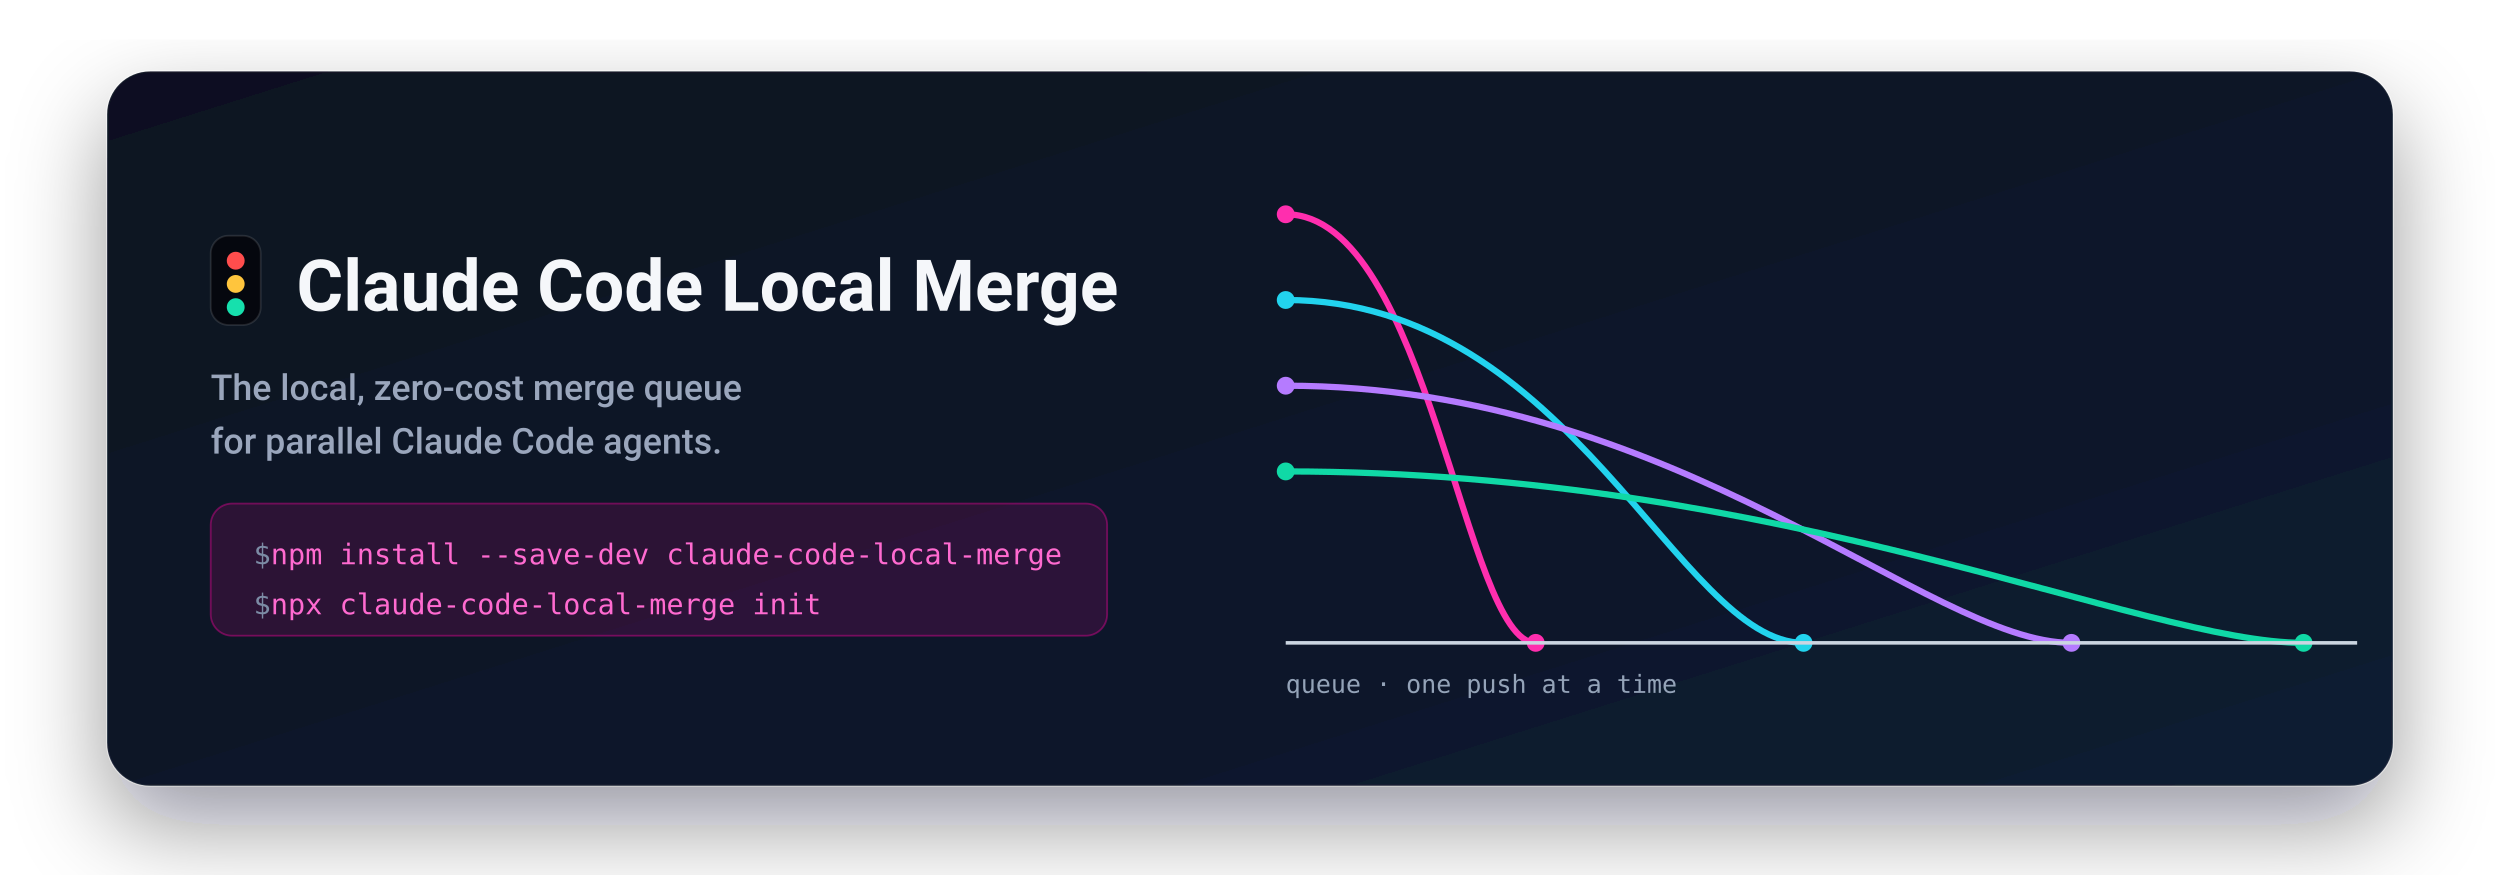
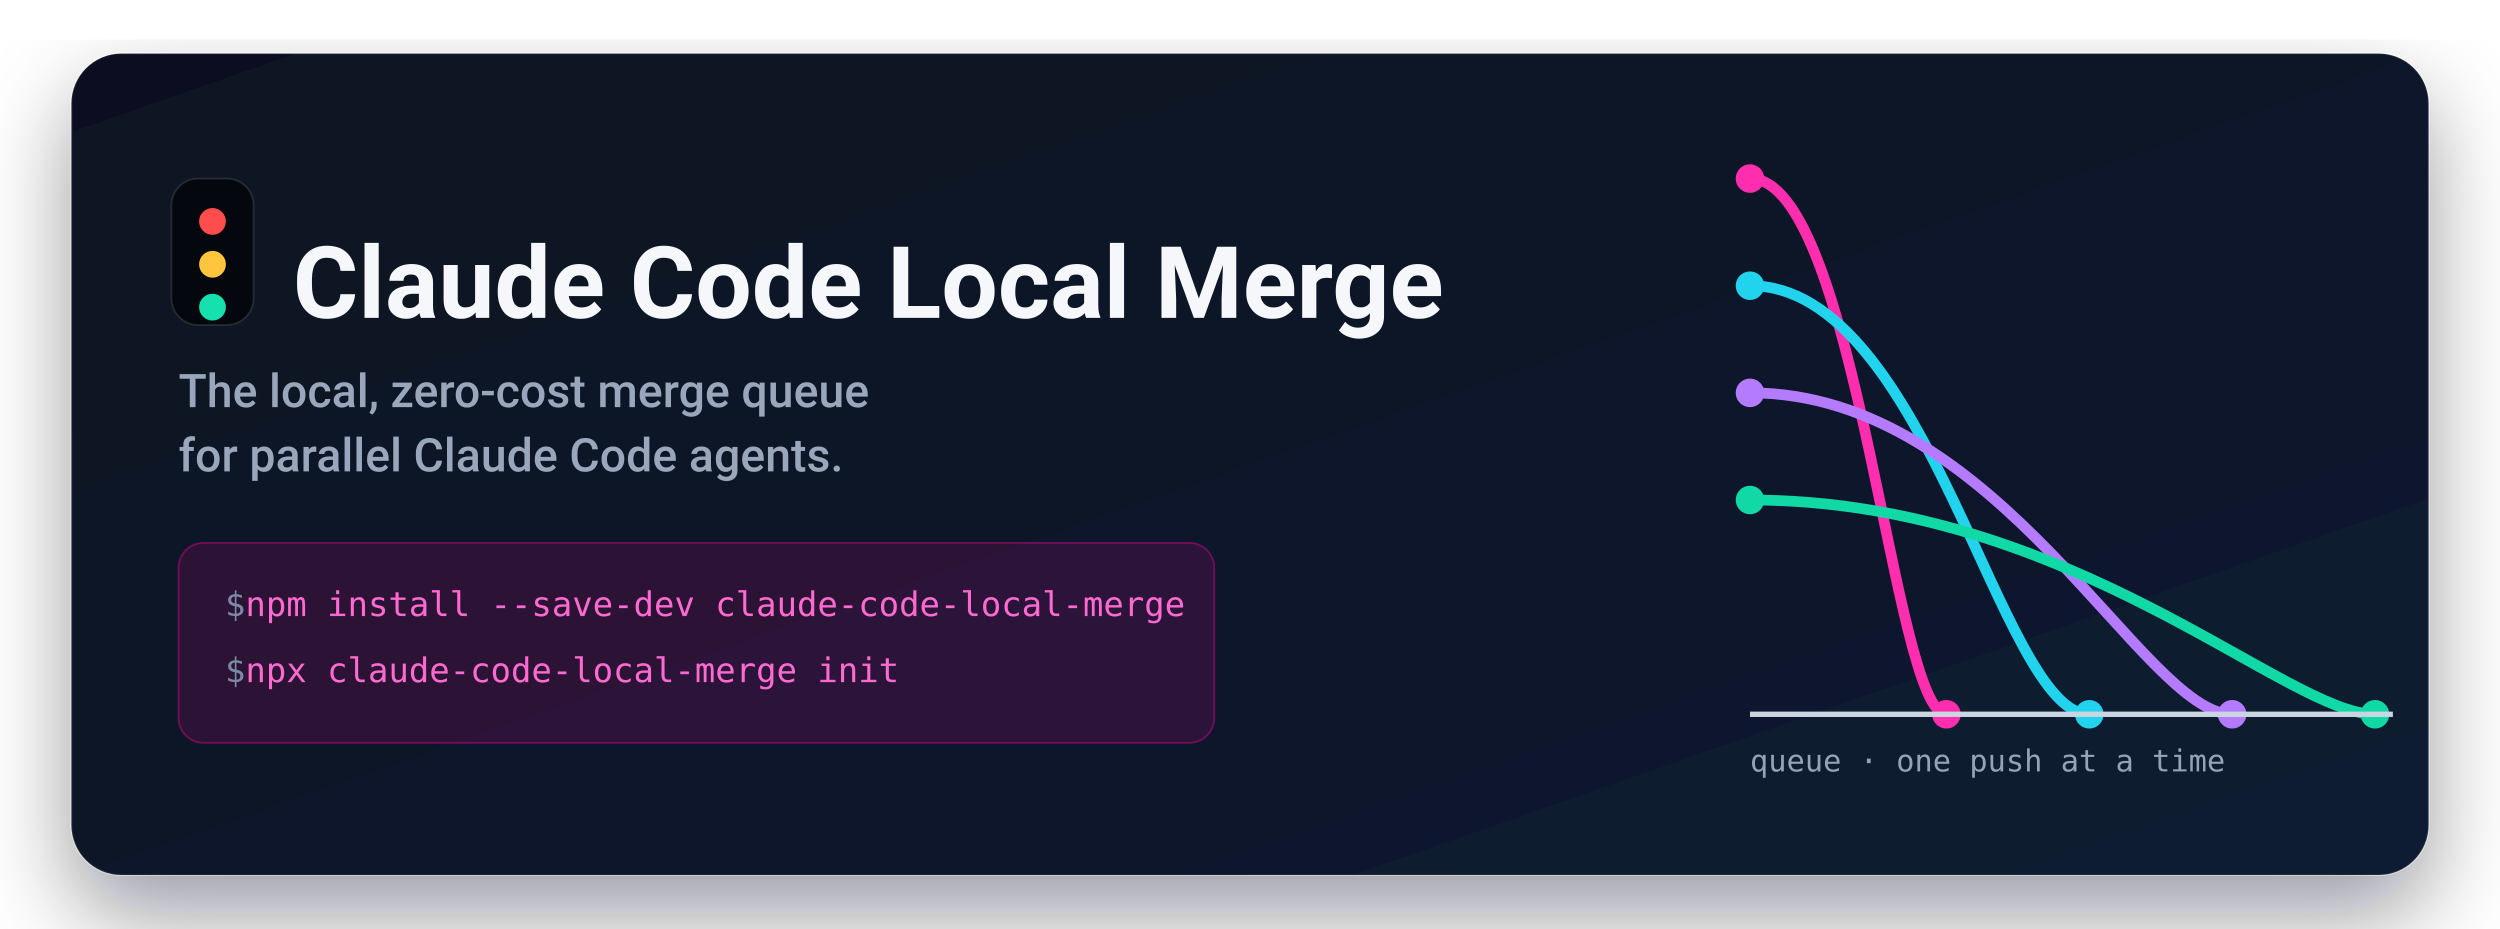
- <svg xmlns="http://www.w3.org/2000/svg" width="1400" height="490" viewBox="0 0 1400 490" fill="none" role="img" aria-label="Claude Code Local Merge — the local, zero-cost merge queue for parallel Claude Code agents">
+ <svg xmlns="http://www.w3.org/2000/svg" width="1400" height="520" viewBox="0 0 1400 520" fill="none" role="img" aria-label="Claude Code Local Merge — the local, zero-cost merge queue for parallel Claude Code agents">
  <defs>
    <linearGradient id="cardBg" x1="0" y1="0" x2="1" y2="1">
      <stop offset="0" stop-color="#0B1120" />
      <stop offset="1" stop-color="#111C31" />
    </linearGradient>
    <filter id="cardShadow" x="-8%" y="-12%" width="116%" height="132%">
      <feDropShadow dx="0" dy="22" stdDeviation="26" flood-color="#0B1120" flood-opacity="0.40" />
    </filter>
  </defs>
-   <rect x="60" y="40" width="1280" height="400" rx="24" fill="url(#cardBg)" stroke="rgba(255,255,255,0.08)" filter="url(#cardShadow)" />
-   <rect x="118" y="132" width="28" height="50" rx="10" fill="#05070E" stroke="rgba(255,255,255,0.12)" />
-   <circle cx="132" cy="146" r="5" fill="#FF4D4D" />
-   <circle cx="132" cy="159" r="5" fill="#FFC53D" />
-   <circle cx="132" cy="172" r="5" fill="#16E0AD" />
-   <text x="166" y="174" font-family="'DM Sans', system-ui, -apple-system, 'Segoe UI', Roboto, sans-serif" font-weight="700" font-size="40" fill="#F5F7FA">Claude Code Local Merge</text>
-   <text x="118" y="224" font-family="'DM Sans', system-ui, -apple-system, 'Segoe UI', Roboto, sans-serif" font-weight="500" font-size="20" fill="#9AA6BC">The local, zero-cost merge queue</text>
-   <text x="118" y="254" font-family="'DM Sans', system-ui, -apple-system, 'Segoe UI', Roboto, sans-serif" font-weight="500" font-size="20" fill="#9AA6BC">for parallel Claude Code agents.</text>
-   <rect x="118" y="282" width="502" height="74" rx="12" fill="rgba(255,0,160,0.13)" stroke="rgba(255,0,160,0.38)" />
-   <text x="142" y="316" font-family="'JetBrains Mono', ui-monospace, SFMono-Regular, Menlo, monospace" font-weight="500" font-size="16" fill="#FF6AD0">
+   <rect x="40" y="30" width="1320" height="460" rx="28" fill="url(#cardBg)" stroke="rgba(255,255,255,0.08)" filter="url(#cardShadow)" />
+   <rect x="96" y="100" width="46" height="82" rx="15" fill="#05070E" stroke="rgba(255,255,255,0.12)" />
+   <circle cx="119" cy="124" r="7.5" fill="#FF4D4D" />
+   <circle cx="119" cy="148" r="7.5" fill="#FFC53D" />
+   <circle cx="119" cy="172" r="7.5" fill="#16E0AD" />
+   <text x="164" y="178" font-family="'DM Sans', system-ui, -apple-system, 'Segoe UI', Roboto, sans-serif" font-weight="700" font-size="56" fill="#F5F7FA">Claude Code Local Merge</text>
+   <text x="100" y="228" font-family="'DM Sans', system-ui, -apple-system, 'Segoe UI', Roboto, sans-serif" font-weight="500" font-size="26" fill="#9AA6BC">The local, zero-cost merge queue</text>
+   <text x="100" y="264" font-family="'DM Sans', system-ui, -apple-system, 'Segoe UI', Roboto, sans-serif" font-weight="500" font-size="26" fill="#9AA6BC">for parallel Claude Code agents.</text>
+   <rect x="100" y="304" width="580" height="112" rx="14" fill="rgba(255,0,160,0.13)" stroke="rgba(255,0,160,0.38)" />
+   <text x="126" y="345" font-family="'JetBrains Mono', ui-monospace, SFMono-Regular, Menlo, monospace" font-weight="500" font-size="19" fill="#FF6AD0">
    <tspan fill="#7C8BA5">$ </tspan>npm install --save-dev claude-code-local-merge</text>
-   <text x="142" y="344" font-family="'JetBrains Mono', ui-monospace, SFMono-Regular, Menlo, monospace" font-weight="500" font-size="16" fill="#FF6AD0">
+   <text x="126" y="382" font-family="'JetBrains Mono', ui-monospace, SFMono-Regular, Menlo, monospace" font-weight="500" font-size="19" fill="#FF6AD0">
    <tspan fill="#7C8BA5">$ </tspan>npx claude-code-local-merge init</text>
  <g stroke-linecap="round">
-     <path d="M720 120 C 800 120, 820 360, 860 360" stroke="#FF2EAE" stroke-width="3.5" />
-     <path d="M720 168 C 880 168, 940 360, 1010 360" stroke="#22D3EE" stroke-width="3.5" />
-     <path d="M720 216 C 940 216, 1080 360, 1160 360" stroke="#B57BFF" stroke-width="3.5" />
-     <path d="M720 264 C 1000 264, 1200 360, 1290 360" stroke="#10D9A6" stroke-width="3.5" />
+     <path d="M980 100 C 1040 100, 1060 400, 1090 400" stroke="#FF2EAE" stroke-width="6" />
+     <path d="M980 160 C 1080 160, 1120 400, 1170 400" stroke="#22D3EE" stroke-width="6" />
+     <path d="M980 220 C 1120 220, 1200 400, 1250 400" stroke="#B57BFF" stroke-width="6" />
+     <path d="M980 280 C 1160 280, 1280 400, 1330 400" stroke="#10D9A6" stroke-width="6" />
  </g>
-   <circle cx="720" cy="120" r="5" fill="#FF2EAE" />
-   <circle cx="720" cy="168" r="5" fill="#22D3EE" />
-   <circle cx="720" cy="216" r="5" fill="#B57BFF" />
-   <circle cx="720" cy="264" r="5" fill="#10D9A6" />
-   <circle cx="860" cy="360" r="5" fill="#FF2EAE" />
-   <circle cx="1010" cy="360" r="5" fill="#22D3EE" />
-   <circle cx="1160" cy="360" r="5" fill="#B57BFF" />
-   <circle cx="1290" cy="360" r="5" fill="#10D9A6" />
-   <line x1="720" y1="360" x2="1320" y2="360" stroke="#CBD5E1" stroke-width="2" />
-   <text x="720" y="388" font-family="'JetBrains Mono', ui-monospace, SFMono-Regular, Menlo, monospace" font-weight="500" font-size="14" fill="#94A3B8">queue · one push at a time</text>
+   <circle cx="980" cy="100" r="8" fill="#FF2EAE" />
+   <circle cx="980" cy="160" r="8" fill="#22D3EE" />
+   <circle cx="980" cy="220" r="8" fill="#B57BFF" />
+   <circle cx="980" cy="280" r="8" fill="#10D9A6" />
+   <circle cx="1090" cy="400" r="8" fill="#FF2EAE" />
+   <circle cx="1170" cy="400" r="8" fill="#22D3EE" />
+   <circle cx="1250" cy="400" r="8" fill="#B57BFF" />
+   <circle cx="1330" cy="400" r="8" fill="#10D9A6" />
+   <line x1="980" y1="400" x2="1340" y2="400" stroke="#CBD5E1" stroke-width="3" />
+   <text x="980" y="432" font-family="'JetBrains Mono', ui-monospace, SFMono-Regular, Menlo, monospace" font-weight="500" font-size="17" fill="#94A3B8">queue · one push at a time</text>
</svg>
